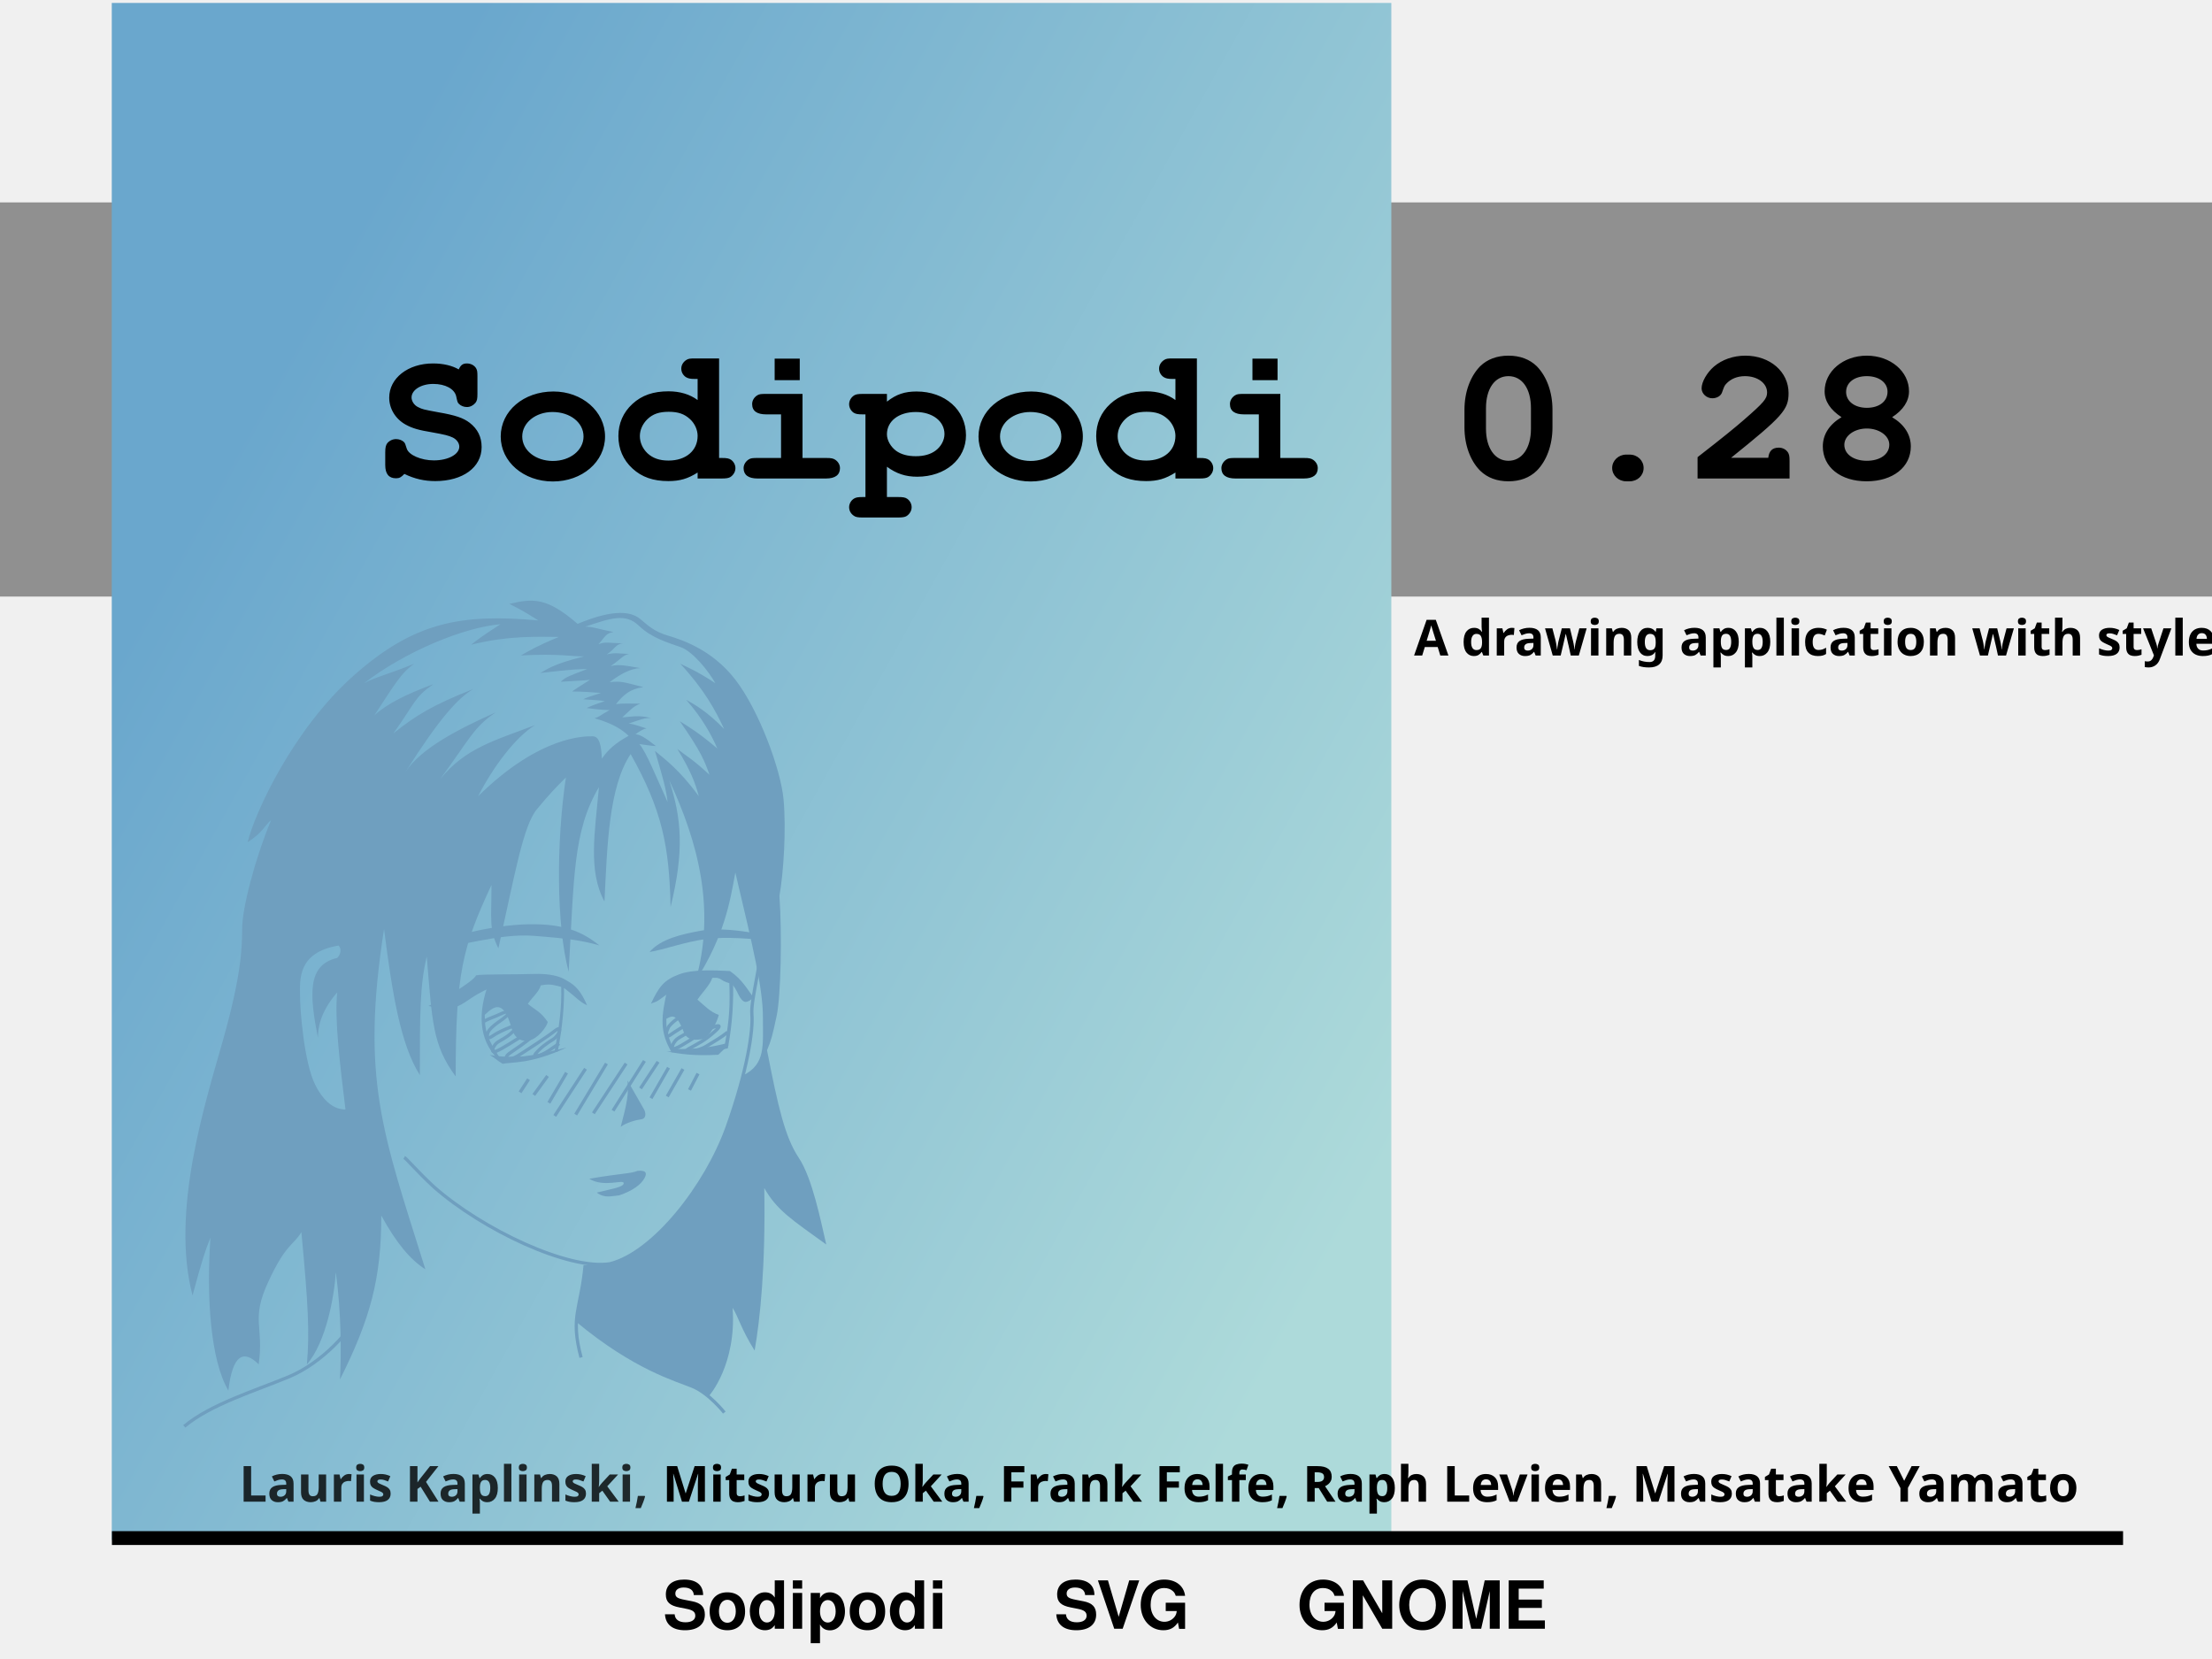
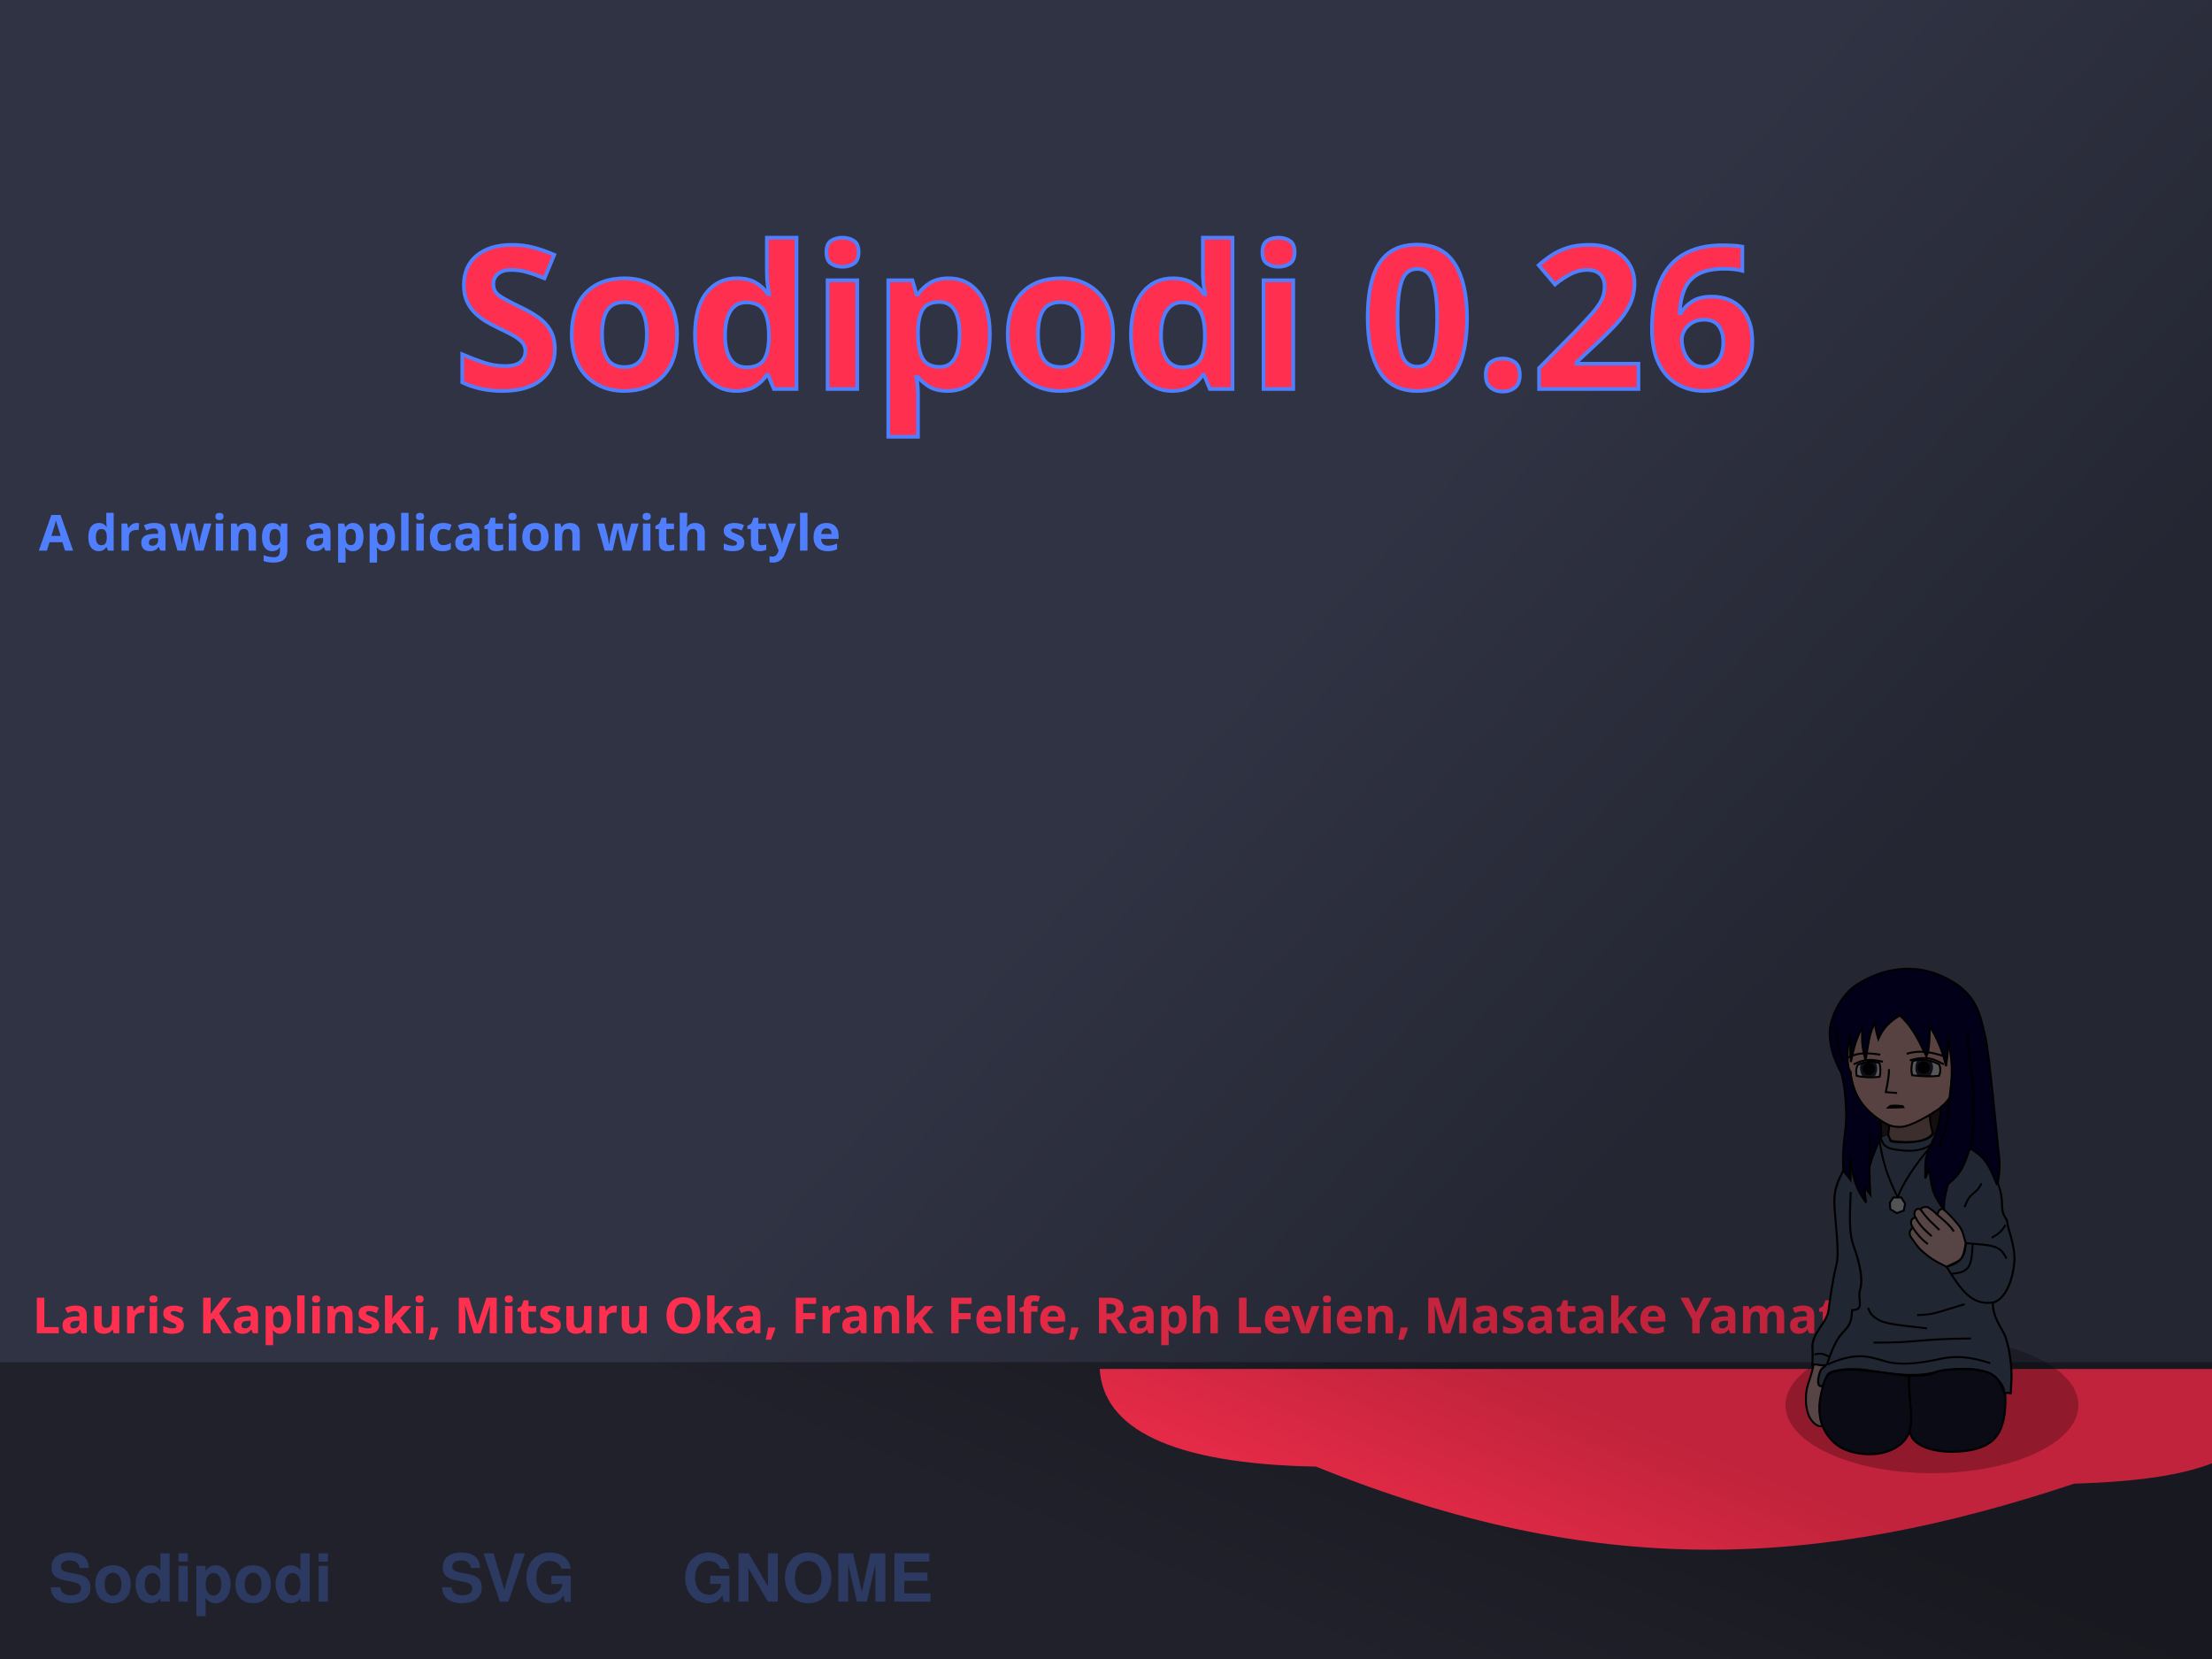
<svg xmlns="http://www.w3.org/2000/svg" xmlns:xlink="http://www.w3.org/1999/xlink" width="800" height="600" id="svg1212">
  <defs id="defs1214">
    <linearGradient id="linearGradient1417">
-       <stop style="stop-color:#addada;stop-opacity:1;" offset="0" id="stop1418" />
-       <stop style="stop-color:#6aa7cd;stop-opacity:1;" offset="1" id="stop1419" />
+       <stop style="stop-color:#000000;stop-opacity:0;" offset="0" id="stop1418" />
+       <stop style="stop-color:#000000;stop-opacity:0.749;" offset="1" id="stop1419" />
    </linearGradient>
-     <linearGradient xlink:href="#linearGradient1417" id="linearGradient1420" x1="0.87" y1="0.945" x2="0.028" y2="0.391" gradientUnits="objectBoundingBox" gradientTransform="translate(-3.47873e-09,-2.36896e-11)" spreadMethod="pad" />
+     <linearGradient xlink:href="#linearGradient1417" id="linearGradient1420" x1="0.447" y1="0.438" x2="0.767" y2="0.68" />
+     <linearGradient xlink:href="#linearGradient1417" id="linearGradient1421" x1="0.428" y1="0.905" x2="0.873" y2="0.699" />
  </defs>
-   <rect style="fill:#909090;fill-opacity:1;stroke:none;stroke-opacity:1;fill-rule:evenodd;stroke-width:1pt;stroke-linejoin:miter;stroke-linecap:butt;" id="rect46" x="-149.083" y="73.203" width="4787.409" height="142.553" rx="0" ry="0" />
-   <rect style="fill:url(#linearGradient1420);fill-opacity:1;stroke:none;stroke-opacity:1;fill-rule:evenodd;stroke-width:1pt;stroke-linejoin:miter;stroke-linecap:butt;" id="rect45" x="40.425" y="1.064" width="462.766" height="555.893" rx="0" ry="0" />
-   <a xlink:href="http://www.sodipodi.com/" style="font-size:12;fill:#000000;fill-opacity:1;" id="a89" transform="translate(222.189,9.77981)">
-     <text x="17.544" y="579.274" style="font-size:24;font-weight:bold;fill:#000000;fill-opacity:1;fill-rule:evenodd;stroke-width:1pt;font-family:Helvetica;" id="text1192">
-       <tspan x="17.544" y="579.274" id="tspan1313" style="fill:#000000;fill-opacity:1;">
+   <rect width="3607.79" height="3041.54" x="-1403.89" y="-1220.77" style="font-size:12;fill-rule:evenodd;stroke-width:2.18pt;" id="rect347" />
+   <rect width="800" height="600" x="0" y="0" style="font-size:12;fill:#303343;fill-rule:evenodd;stroke-width:0.996pt;" id="rect1215" />
+   <text x="11.696" y="482.198" style="font-size:18;font-weight:bold;fill:#ff2f4f;fill-rule:evenodd;stroke-width:1pt;font-family:Book Antiqua;" id="text1187">
+     <tspan x="11.696" y="482.198" id="tspan1190">
+ Lauris Kaplinski, Mitsuru Oka, Frank Felfe, Raph Levien, Masatake Yamato</tspan>
+   </text>
+   <rect width="800" height="107.343" x="0" y="492.657" style="font-size:12;fill:#131316;fill-opacity:0.544;fill-rule:evenodd;stroke-width:0.421pt;" id="rect1216" />
+   <path d="M 397.719 492.577 C 399.013 513.969 423.082 526.894 475.953 527.897 C 577.559 568.923 657.232 564.948 750.183 534.063 C 772.808 533.39 789 531.009 800 526.703 C 800 518.602 800 506.452 800 492.577 L 397.719 492.577 z " transform="translate(0,2.52271)" style="font-size:12;fill:#ff2f4f;fill-rule:evenodd;stroke-width:1.25;" id="path1239" />
+   <path d="M 211.951 489.759 L 441.643 597.102 L 800 597.102 L 800 489.759 L 211.951 489.759 z " transform="translate(0,2.898)" style="font-size:12;fill:url(#linearGradient1421);fill-opacity:0.33;fill-rule:evenodd;stroke-width:1.25;" id="path1217" />
+   <path d="M 585.499 0 L 211.951 492.657 L 800 492.657 L 800 0 L 585.499 0 z " style="font-size:12;fill:url(#linearGradient1420);fill-opacity:0.33;fill-rule:evenodd;stroke-width:1.25;" id="path1416" />
+   <text x="400" y="140.678" style="font-size:72;font-weight:bold;fill:#ff2f4f;fill-rule:evenodd;stroke:#4f7fff;stroke-width:1pt;font-family:Book Antiqua;text-anchor:middle;" id="title">
+     <tspan x="400" y="140.678" id="tspan257">
+ Sodipodi 0.26</tspan>
+   </text>
+   <text x="14.035" y="199.158" style="font-size:18;font-weight:bold;fill:#4f7fff;fill-rule:evenodd;stroke-width:1pt;font-family:Book Antiqua;" id="text1180">
+     <tspan x="14.035" y="199.158" id="tspan1195">
+ A drawing application with style</tspan>
+   </text>
+   <a xlink:href="http://www.sodipodi.com/" style="font-size:12;" id="a89">
+     <text x="17.544" y="579.274" style="font-size:24;font-weight:bold;fill:#4f7fff;fill-opacity:0.256;fill-rule:evenodd;stroke-width:1pt;font-family:Helvetica;" id="text1192">
+       <tspan x="17.544" y="579.274" id="tspan1313">
Sodipodi</tspan>
    </text>
  </a>
-   <a xlink:href="http://www.w3.org/TR/SVG/" style="font-size:12;fill:#000000;fill-opacity:1;" id="a93" transform="translate(222.189,9.77981)">
-     <text x="159.064" y="579.274" style="font-size:24;font-weight:bold;fill:#000000;fill-opacity:1;fill-rule:evenodd;stroke-width:1pt;font-family:Helvetica;" id="text1315">
-       <tspan x="159.064" y="579.274" id="tspan1318" style="fill:#000000;fill-opacity:1;">
+   <a xlink:href="http://www.w3.org/TR/SVG/" style="font-size:12;" id="a93">
+     <text x="159.064" y="579.274" style="font-size:24;font-weight:bold;fill:#4f7fff;fill-opacity:0.256;fill-rule:evenodd;stroke-width:1pt;font-family:Helvetica;" id="text1315">
+       <tspan x="159.064" y="579.274" id="tspan1318">
SVG</tspan>
    </text>
  </a>
-   <a xlink:href="http://www.gnome.org/" style="font-size:12;fill:#000000;fill-opacity:1;" id="a97" transform="translate(222.189,9.77981)">
-     <text x="246.784" y="579.274" style="font-size:24;font-weight:bold;fill:#000000;fill-opacity:1;fill-rule:evenodd;stroke-width:1pt;font-family:Helvetica;" id="text1320">
-       <tspan x="246.784" y="579.274" id="tspan1323" style="fill:#000000;fill-opacity:1;">
+   <a xlink:href="http://www.gnome.org/" style="font-size:12;" id="a97">
+     <text x="246.784" y="579.274" style="font-size:24;font-weight:bold;fill:#4f7fff;fill-opacity:0.256;fill-rule:evenodd;stroke-width:1pt;font-family:Helvetica;" id="text1320">
+       <tspan x="246.784" y="579.274" id="tspan1323">
GNOME</tspan>
    </text>
  </a>
-   <text x="511.421" y="237.08" style="font-size:18;font-weight:bold;fill:#000000;fill-rule:evenodd;stroke-width:1pt;font-family:Book Antiqua;fill-opacity:1;" id="text1180">
-     <tspan x="511.421" y="237.08" id="tspan1195" style="fill:#000000;fill-opacity:1;">
- A drawing application with style</tspan>
-   </text>
-   <path style="fill:none;fill-rule:evenodd;stroke:black;stroke-opacity:1;stroke-width:5;stroke-linejoin:miter;stroke-linecap:butt;fill-opacity:1;stroke-dasharray:none;stroke-dashoffset:0;" d="M 69.208 553.372 L 740.176 553.372 " id="path44" transform="matrix(1.08403,0,0,1,-34.5391,2.89325)" />
-   <text style="fill:#000000;stroke:none;font-family:Courier;font-style:normal;font-weight:bold;font-size:72;text-anchor:middle;writing-mode:lr;fill-opacity:1;stroke-opacity:1;stroke-width:1pt;stroke-linejoin:miter;stroke-linecap:butt;" x="415.957" y="173.053" id="title">
-     <tspan x="415.957" y="173.053" id="tspan42" style="fill:#000000;fill-opacity:1;">
- Sodipodi 0.28</tspan>
-   </text>
-   <g id="g71" transform="translate(442.097,0)">
-     <path style="font-size:12;fill:#6f9fbf;fill-rule:evenodd;stroke-width:1pt;" d="M 418.013 385.123 C 411.781 370.581 406.068 368.504 401.914 365.907 C 397.759 363.31 390.488 360.714 376.466 361.233 C 362.444 361.752 338.555 361.233 333.361 362.272 C 331.284 366.946 307.914 380.968 297.008 385.642 C 309.472 388.239 315.184 388.239 321.936 384.603 C 328.687 380.968 339.074 371.1 355.173 369.542 C 371.273 367.984 392.565 365.907 401.394 372.658 C 410.223 379.41 412.3 382.526 418.013 385.123 z " id="path25" transform="matrix(0.473988,0,0,0.473988,-427.912,181.027)" />
-     <path style="font-size:12;fill:#6f9fbf;fill-rule:evenodd;stroke-width:1pt;" d="M 469.947 379.41 C 476.179 365.907 480.333 361.233 491.24 357.078 C 502.146 352.924 519.284 353.962 530.19 354.482 C 540.057 361.233 543.693 369.023 548.367 374.736 C 543.173 378.891 541.096 379.41 537.98 374.736 C 534.864 370.062 533.306 360.194 519.803 359.675 C 506.3 359.156 493.836 363.31 482.93 371.62 C 472.024 379.929 474.101 377.333 469.947 379.41 z " id="path26" transform="matrix(0.473988,0,0,0.473988,-429.423,183.166)" />
-     <path style="font-size:12;fill:#6f9fbf;fill-rule:evenodd;stroke-width:1pt;" d="M 343.748 423.034 C 366.079 426.67 377.924 423.212 402.317 417.41 C 374.719 430.216 361.164 428.227 353.615 429.786 C 348.422 426.67 348.941 426.15 343.748 423.034 z " id="path27" transform="matrix(0.473988,0,0,0.473988,-427.912,181.027)" />
-     <path style="font-size:12;fill:#6f9fbf;fill-rule:evenodd;stroke-width:1pt;" d="M 481.891 415.763 C 504.223 416.283 520.322 415.244 529.67 410.57 C 524.996 414.725 522.4 417.321 521.361 418.36 C 503.184 419.399 492.278 417.841 481.891 415.763 z " id="path28" transform="matrix(0.473988,0,0,0.473988,-429.423,183.166)" />
-     <path style="font-size:12;fill:#6f9fbf;fill-rule:evenodd;stroke-width:1pt;" d="M 468.908 439.653 C 476.698 453.156 479.814 458.868 481.372 461.465 C 482.93 464.062 483.449 468.736 479.295 469.255 C 475.14 469.774 467.869 471.852 463.715 474.968 C 468.389 457.31 469.947 450.04 468.908 439.653 z " id="path29" transform="matrix(0.473988,0,0,0.473988,-437.397,182.394)" />
-     <path style="font-size:12;fill:#6f9fbf;fill-rule:evenodd;stroke-width:1pt;" d="M 468.908 339.94 C 477.217 330.073 493.317 326.438 507.339 323.841 C 521.361 321.244 538.499 323.841 548.367 325.399 C 558.234 326.957 557.195 326.957 561.35 331.111 C 546.289 330.073 528.112 327.995 512.013 330.073 C 495.914 332.15 479.295 338.382 468.908 339.94 z " id="path30" transform="matrix(0.473988,0,0,0.473988,-429.423,183.166)" />
-     <path style="font-size:12;fill:#6f9fbf;fill-rule:evenodd;stroke-width:1pt;" d="M 427.361 339.421 C 413.858 328.515 399.317 322.802 373.35 323.322 C 347.383 323.841 311.03 331.631 291.295 343.576 C 321.416 340.46 350.499 330.073 377.505 332.15 C 404.51 334.228 414.378 335.785 427.361 339.421 z " id="path31" transform="matrix(0.473988,0,0,0.473988,-427.912,181.027)" />
-     <path style="font-size:12;fill:#6f9fbf;fill-rule:evenodd;stroke-width:1pt;" d="M 435.151 522.56 C 459.56 518.306 466.311 518.824 472.024 516.515 C 477.737 515.995 479.814 517.553 477.217 522.227 C 474.621 526.901 468.412 531.708 458.002 535.211 C 451.77 535.73 447.077 537.657 440.845 533.122 C 453.171 530.019 461.428 528.979 461.428 525.863 C 461.428 522.747 446.39 529.467 435.151 522.56 z " id="path32" transform="matrix(0.473988,0,0,0.473988,-435.238,178.63)" />
-     <path style="font-size:12;fill:#6f9fbf;fill-rule:evenodd;stroke-width:1pt;" d="M 343.228 367.465 C 334.4 390.835 335.438 411.089 349.461 425.631 C 371.273 426.15 388.93 421.995 395.681 420.437 C 399.317 401.222 400.875 384.603 400.356 369.023 C 370.754 361.233 359.328 365.907 343.228 367.465 z M 339.961 392.393 C 339.961 404.857 341.67 410.05 351.019 424.592 C 372.831 425.111 386.333 422.514 393.084 420.956 C 396.72 401.741 398.798 386.681 398.279 371.101 C 390.878 369.153 389.074 368.786 382.712 369.971 C 381.123 375.196 376.447 378.666 372.853 384.028 C 378.4 388.728 382.656 389.863 388.027 397.892 C 387.154 401.882 380.127 410.993 373.521 412.001 C 367.23 413.018 362.629 410.119 360.282 402.188 C 354.286 380.682 347.415 385.437 339.961 392.393 z " id="path37" transform="matrix(0.473988,0,0,0.473988,-427.912,181.027)" />
-     <path style="font-size:12;fill:#6f9fbf;fill-rule:evenodd;stroke-width:1pt;" d="M 344.368 390.924 C 344.368 403.388 345.342 401.971 349.55 413.942 C 371.362 414.461 382.294 411.497 389.045 409.939 C 392.681 390.724 392.922 379.336 392.403 363.756 C 385.002 361.808 385.769 358.504 379.407 359.689 C 377.818 364.914 371.673 370.954 368.079 376.316 C 373.626 381.016 377.515 385.456 384.355 387.977 C 383.482 391.967 377.924 405.485 371.318 406.493 C 365.027 407.51 359.324 407.181 356.977 399.25 C 351.715 386.558 348.517 388.742 344.368 390.924 z M 345.431 367.465 C 339.908 390.468 339.477 401.174 348.359 416.45 C 370.171 416.969 384.523 415.018 391.274 413.46 C 394.91 394.245 395.734 376.524 395.215 360.944 C 370.754 351.685 365.571 357.828 345.431 367.465 z " id="path43" transform="matrix(0.473988,0,0,0.473988,-364.323,183.166)" />
-     <path style="font-size:12;fill:#6f9fbf;fill-rule:evenodd;stroke-width:1pt;" d="M 543.974 435.166 C 561.049 426.571 558.947 412.905 558.947 390.83 C 558.947 368.756 551.588 338.271 537.923 280.456 C 533.718 303.582 529.513 328.81 507.439 363.5 C 523.206 308.838 509.541 257.33 487.466 210.027 C 496.927 239.46 499.029 263.637 488.517 306.736 C 487.466 260.483 482.21 233.153 458.033 190.054 C 441.214 215.282 440.163 260.483 438.06 302.531 C 425.446 279.405 430.702 249.972 433.856 215.282 C 413.883 248.92 414.934 284.661 410.729 356.141 C 401.269 320.401 401.269 257.33 408.627 207.924 C 400.218 216.334 397.064 219.487 386.552 232.101 C 376.04 244.716 369.733 281.507 357.119 338.271 C 349.761 323.555 351.863 316.196 351.863 289.917 C 329.788 337.22 324.532 357.193 324.532 436.031 C 306.662 411.854 306.662 393.984 302.457 344.578 C 297.201 366.653 297.201 387.677 297.201 434.98 C 282.485 411.854 276.178 372.96 269.871 323.555 C 252 438.134 268.819 479.13 301.406 583.197 C 289.843 575.839 279.331 563.225 267.768 542.201 C 267.768 590.556 259.359 621.04 236.233 667.292 C 237.284 647.32 237.284 616.835 233.079 585.3 C 232.028 603.17 225.721 638.91 211.004 655.729 C 213.107 631.552 212.055 610.528 206.799 554.815 C 200.492 565.327 195.236 563.225 181.571 592.658 C 167.906 622.091 178.417 626.296 174.213 655.729 C 162.65 644.166 154.24 648.371 151.087 675.702 C 137.421 652.576 134.268 604.221 137.421 559.02 C 133.216 569.532 131.114 575.839 123.756 603.17 C 106.937 539.048 133.216 457.055 146.882 408.701 C 160.547 360.346 161.598 339.322 161.598 323.555 C 161.598 307.787 171.059 270.995 183.673 240.511 C 179.469 243.665 177.366 249.972 165.803 257.33 C 171.059 235.255 200.492 171.133 246.744 130.136 C 292.997 89.14 328.737 82.833 387.603 88.089 C 382.347 84.935 378.143 81.782 365.528 75.475 C 383.399 71.27 393.91 70.219 417.562 90.717 C 446.47 78.628 459.084 81.782 465.391 87.038 C 471.698 92.294 475.903 96.499 486.415 99.652 C 496.927 102.806 520.053 110.164 537.923 133.29 C 555.793 156.416 572.612 201.617 574.714 224.743 C 576.817 247.869 574.714 280.456 571.561 298.326 C 573.663 327.759 572.612 375.063 569.459 389.779 C 566.305 404.496 565.254 408.701 562.1 416.059 C 570.51 459.158 575.766 482.284 586.277 498.051 C 596.789 513.819 603.096 546.406 607.301 564.276 C 581.022 545.355 569.459 537.996 559.998 521.177 C 561.049 581.095 556.844 621.04 552.64 645.217 C 542.128 628.398 540.025 618.938 535.821 612.631 C 538.974 655.729 517.95 679.907 517.637 679.976 C 513.599 677.568 510.98 674.996 505.336 672.548 C 492.802 667.112 461.186 658.883 416.676 622.042 C 417.761 612.533 421.767 596.863 423.434 580.068 C 428.788 580.132 438.06 580.044 442.265 578.993 C 475.903 570.583 515.848 519.075 531.616 474.925 C 535.558 463.888 541.379 444.413 543.974 435.166 z M 235.181 336.169 C 203.646 341.425 205.748 362.448 205.748 374.012 C 205.748 385.575 208.902 425.52 217.311 442.339 C 225.721 459.158 235.181 461.26 240.437 461.26 C 236.233 426.571 232.028 392.933 234.13 371.909 C 220.465 387.677 219.414 400.291 219.414 406.598 C 213.107 374.012 211.004 350.885 234.13 345.629 C 237.284 342.476 237.284 338.271 235.181 336.169 z M 423.431 92.874 C 443.129 86.185 454.278 82.468 464.313 92.131 C 474.347 101.794 486.983 105.139 496.275 108.484 C 505.566 111.829 517.459 126.695 522.662 135.986 C 508.539 126.695 501.849 124.093 495.903 121.12 C 514.114 140.817 522.662 156.427 529.352 170.921 C 516.344 157.542 507.053 152.339 500.363 148.622 C 512.627 162.373 520.06 176.124 524.148 185.787 C 509.654 173.523 502.593 169.434 495.531 164.975 C 511.884 188.389 514.486 195.45 518.202 205.856 C 504.451 193.22 500.734 191.733 493.673 186.159 C 503.708 202.511 507.424 212.174 510.026 222.209 C 495.16 201.768 483.639 193.592 476.577 187.645 C 482.895 208.829 485.125 217.006 486.24 226.669 C 477.32 206.971 469.887 188.388 464.684 182.442 C 473.232 183.557 474.719 183.929 477.32 183.929 C 468.401 176.867 464.684 175.009 461.711 175.009 C 465.056 172.408 468.401 170.549 470.259 170.549 C 461.34 167.576 458.366 166.833 456.508 166.833 C 465.056 163.86 469.516 162.001 473.976 162.745 C 463.941 159.771 456.88 162.001 451.677 162.001 C 457.251 157.17 459.481 153.825 465.428 151.595 C 456.88 151.595 452.048 151.223 446.845 151.967 C 452.792 144.534 457.623 140.446 467.658 138.959 C 452.792 135.243 450.933 134.128 442.014 135.243 C 450.19 128.925 457.995 124.836 465.428 124.465 C 456.136 122.978 449.075 121.12 442.757 122.978 C 451.305 117.032 452.42 114.43 456.88 113.687 C 448.703 113.315 445.359 112.572 439.784 114.059 C 446.474 109.599 446.474 106.254 452.048 105.511 C 441.642 105.511 439.041 104.024 433.466 106.254 C 438.297 101.051 439.041 97.706 444.987 96.963 C 431.979 94.361 429.378 92.874 423.431 92.874 z M 254.702 135.986 C 285.811 111.829 331.153 93.246 358.655 91.016 C 346.019 99.192 340.816 102.909 336.356 106.625 C 366.088 99.192 389.874 100.679 403.253 100.679 C 385.414 108.112 380.954 111.085 374.264 114.802 C 403.997 113.315 411.43 115.545 422.579 115.545 C 398.05 121.492 393.59 125.951 389.131 128.181 C 415.146 125.208 419.606 125.208 424.809 125.208 C 411.43 130.411 408.456 131.154 404.74 134.871 C 415.889 134.128 421.092 134.128 427.039 133.384 C 416.633 140.074 416.37 140.074 413.397 142.304 C 421.201 142.304 430.493 143.047 435.324 143.419 C 425.289 146.764 423.803 147.135 421.945 148.25 C 431.979 148.994 434.952 148.994 438.297 149.737 C 429.006 152.71 426.776 153.825 424.546 154.94 C 435.696 156.427 439.04 156.427 442.014 156.427 C 434.209 160.886 434.209 161.63 430.493 162.745 C 444.987 166.833 451.677 171.664 456.508 176.124 C 446.474 181.699 440.899 186.53 436.067 193.592 C 435.696 183.557 434.209 176.496 429.006 176.496 C 423.803 176.496 389.239 175.381 341.668 222.209 C 352.818 200.281 370.285 176.867 385.151 167.948 C 353.933 179.841 332.005 185.415 312.679 209.201 C 335.35 178.354 338.323 169.434 355.048 158.285 C 327.545 170.549 298.185 185.415 286.292 203.626 C 311.936 163.116 326.059 147.507 337.952 140.446 C 306.733 152.71 293.725 160.886 277.001 174.266 C 294.097 150.48 292.61 147.135 307.476 136.729 C 287.407 144.162 272.17 151.595 262.507 160.515 C 276.629 138.959 282.947 127.81 292.982 121.12 C 272.913 129.296 263.621 131.154 254.702 135.986 z " id="path24" transform="matrix(0.473988,0,0,0.473988,-431.119,182.631)" />
-     <path style="font-size:12;fill:none;fill-rule:evenodd;stroke:#6f9fbf;stroke-width:2.5;" d="M 285.266 497.854 C 287.304 498.983 294.237 507.628 308.06 520.451 C 344.987 552.958 410.377 583.902 442.265 578.993 C 475.903 570.583 515.848 519.075 531.616 474.925 C 547.384 430.776 551.588 400.291 550.537 388.728 C 549.486 377.165 558.947 346.681 559.998 316.196 " id="path6" transform="matrix(0.473988,0,0,0.473988,-431.119,182.631)" />
-     <path style="font-size:12;fill:none;fill-rule:evenodd;stroke:#6f9fbf;stroke-width:2.5;" d="M 262.512 498.051 C 258.308 573.737 258.307 597.914 252 613.682 C 245.693 629.45 222.567 654.678 197.339 665.19 C 172.11 675.702 137.421 686.214 117.449 703.033 " id="path7" transform="matrix(0.473988,0,0,0.473988,-431.119,182.631)" />
-     <path style="font-size:12;fill:none;fill-rule:evenodd;stroke:#6f9fbf;stroke-width:2.5;" d="M 423.344 580.044 C 420.19 613.682 411.781 618.938 420.19 650.473 " id="path8" transform="matrix(0.473988,0,0,0.473988,-431.119,182.631)" />
-     <path style="font-size:12;fill:none;fill-rule:evenodd;stroke:#6f9fbf;stroke-width:2.5;" d="M 417.037 622.091 C 461.186 658.883 492.722 667.292 505.336 672.548 C 517.95 677.804 529.513 692.521 529.513 692.521 " id="path9" transform="matrix(0.473988,0,0,0.473988,-431.119,182.631)" />
-     <path style="font-size:12;fill:none;fill-rule:evenodd;stroke:#6f9fbf;stroke-width:2.5;" d="M 339.068 397.424 C 345.678 394.119 347.817 393.845 350.82 392.283 C 360.001 387.876 360.616 390.444 353.758 395.587 C 347.882 399.627 345.679 401.463 343.476 404.034 C 341.444 406.743 340.879 411.677 344.944 409.175 C 349.718 405.87 354.859 403.667 358.531 402.198 C 362.204 400.729 366.61 399.994 361.469 405.135 C 356.328 410.277 351.555 411.746 348.984 413.949 C 346.413 416.153 343.842 422.027 348.616 420.191 C 353.39 418.355 362.571 412.113 368.079 408.808 C 373.588 405.503 385.706 400.362 377.627 407.707 C 369.548 415.051 363.855 418.038 358.532 422.028 C 353.169 426.417 358.532 427.903 365.509 423.497 C 372.487 419.09 388.277 408.808 393.785 404.401 C 399.293 399.994 397.269 407.583 392.316 411.012 C 387.543 413.949 382.769 417.254 379.096 421.661 C 375.534 425.579 382.769 423.864 388.644 419.825 C 394.521 415.785 396.723 414.316 396.723 414.316 " id="path36" transform="matrix(0.473988,0,0,0.473988,-427.912,181.027)" />
-     <path style="font-size:12;fill:none;fill-rule:evenodd;stroke:#6f9fbf;stroke-width:2.5;" d="M 339.068 397.424 C 345.678 394.119 347.817 393.845 350.82 392.283 C 360.001 387.876 360.616 390.444 353.758 395.587 C 347.882 399.627 345.679 401.463 343.476 404.034 C 341.444 406.743 339.811 413.457 343.876 410.955 C 348.65 407.65 354.859 403.667 358.531 402.198 C 362.204 400.729 366.61 399.994 361.469 405.135 C 356.328 410.277 351.555 411.746 348.984 413.949 C 346.413 416.153 343.486 422.383 348.26 420.547 C 353.034 418.711 362.571 412.113 368.079 408.808 C 373.588 405.503 385.706 400.362 377.627 407.707 C 369.548 415.051 364.923 416.97 357.82 420.96 C 351.855 424.488 364.227 423.276 371.204 418.87 C 378.182 414.463 381.158 413.079 386.666 408.672 " id="path42" transform="matrix(0.489018,0,0,0.489018,-368.029,173.472)" />
-     <path style="font-size:12;fill:none;fill-rule:evenodd;stroke:#6f9fbf;stroke-width:1.188;" d="M -198.945 406.62 L -202.023 412.539 M -210.073 414.907 L -204.391 404.963 M -215.951 415.537 L -209.6 404.491 M -219.74 411.985 L -213.388 402.359 M -229.683 420.034 L -218.319 402.04 M -236.787 420.983 L -224.949 402.987 M -243.181 421.457 L -232.052 402.988 M -250.756 421.93 L -239.628 404.88 M -252.887 417.194 L -246.494 406.302 M -258.333 414.353 L -253.361 407.486 M -263.305 413.406 L -260.228 408.67 " id="path91" transform="translate(9.2928,-18.3475)" />
+   <ellipse cx="688.621" cy="504.418" rx="52.977" ry="24.596" transform="translate(10.0908,3.78407)" style="font-size:12;fill-opacity:0.25;fill-rule:evenodd;stroke-width:1pt;" id="path263" />
+   <g transform="translate(6.30678,-6.30678)" style="font-size:12;" id="g215">
+     <g transform="translate(-343.404,0)" id="g169">
+       <path d="M 380.473 401.903 C 381.879 410.341 384.129 413.715 384.973 418.778 C 385.816 423.84 385.535 430.028 383.848 434.528 C 382.16 439.028 379.066 441.278 377.379 441.84 C 375.691 442.403 374.567 442.403 375.41 439.59 C 376.254 436.778 377.379 428.341 375.129 419.903 C 372.316 410.622 372.317 405.559 371.473 401.903 C 375.691 401.059 377.66 400.497 380.473 401.903 z " transform="matrix(-0.560503,0,0,0.560503,1206.26,274.328)" style="fill:#ffc9c9;fill-rule:evenodd;stroke:#000000;stroke-width:1.25;" id="path101" />
+       <path d="M 264.87 362.356 C 264.745 370.006 261.723 374.914 258.113 381.332 C 254.503 387.75 252.096 403.795 252.898 414.225 C 253.7 424.654 252.096 419.84 255.706 420.643 C 259.316 421.445 254.904 416.631 264.531 409.812 C 274.158 402.993 290.203 404.597 304.243 407.807 C 318.282 411.016 339.141 407.004 346.762 405.801 C 354.384 404.597 369.226 405.4 371.231 408.609 C 373.237 411.818 372.836 416.23 375.644 416.23 C 378.451 416.23 377.649 411.016 376.446 407.405 C 375.242 403.795 373.638 404.597 372.435 402.592 C 377.649 403.394 377.854 401.405 381.234 402.634 C 381.234 402.634 380.94 396.731 381.161 392.242 C 382.303 382.53 372.02 375.674 370.877 367.675 C 369.734 359.677 368.02 346.536 365.735 337.966 C 363.45 329.396 367.098 305.972 367.098 296.831 C 367.098 287.69 363.45 280.834 359.45 273.978 C 348.691 261.898 342.848 257.146 332.598 253.41 C 332.598 254.553 330.884 255.696 330.884 257.981 C 327.456 259.695 305.058 259.695 303.504 253.017 C 279.912 259.811 271.123 267.02 266.324 275.692 C 261.382 284.947 258.897 291.118 258.897 299.116 C 258.897 307.115 255.469 307.686 255.469 310.543 C 255.469 313.399 251.47 323.112 250.899 331.682 C 250.327 340.252 254.244 359.761 264.87 362.356 z " transform="matrix(-0.560503,0,0,0.560503,1206.26,274.328)" style="fill:#617193;fill-rule:evenodd;stroke:#000000;stroke-width:1pt;" id="path102" />
+       <path d="M 356.523 290.963 C 356.818 303.366 358.295 315.769 354.456 326.4 C 350.617 337.03 349.436 344.708 349.731 349.728 C 350.026 354.748 351.207 354.158 350.912 358.587 C 350.617 363.017 349.14 367.151 355.637 367.151 C 355.932 372.762 355.932 376.01 361.838 381.916 C 367.744 387.822 371.879 402.587 371.879 402.587 " transform="matrix(-0.560503,0,0,0.560503,1206.26,274.328)" style="fill:none;fill-rule:evenodd;stroke:#000000;stroke-width:1pt;" id="path103" />
+       <path d="M 278.858 385.46 C 314.59 385.755 313.704 388.413 341.758 388.118 " transform="matrix(-0.560503,0,0,0.560503,1206.26,274.328)" style="fill:none;fill-rule:evenodd;stroke:#000000;stroke-width:1.25;" id="path104" />
+       <path d="M 282.993 363.312 C 301.006 368.628 302.187 370.104 313.704 370.399 " transform="matrix(-0.560503,0,0,0.560503,1206.26,274.328)" style="fill:none;fill-rule:evenodd;stroke:#000000;stroke-width:1.25;" id="path105" />
+       <path d="M 307.207 378.963 L 307.207 378.963 C 330.832 376.306 335.261 375.715 339.691 372.762 C 344.12 369.809 344.12 368.332 345.301 365.675 " transform="matrix(-0.560503,0,0,0.560503,1206.26,274.328)" style="fill:none;fill-rule:evenodd;stroke:#000000;stroke-width:1.25;" id="path106" />
+       <path d="M 266.456 401.406 C 280.04 396.977 289.194 396.681 297.758 398.453 C 306.322 400.225 322.268 403.769 334.08 400.225 C 345.892 396.681 353.57 394.319 371.583 402.292 " transform="matrix(-0.560503,0,0,0.560503,1206.26,274.328)" style="fill:none;fill-rule:evenodd;stroke:#000000;stroke-width:1.25;" id="path107" />
+       <path d="M 272.067 285.353 C 276.496 293.916 279.154 289.782 282.993 300.708 " transform="matrix(-0.560503,0,0,0.560503,1206.26,274.328)" style="fill:none;fill-rule:evenodd;stroke:#000000;stroke-width:1.25;" id="path108" />
+       <path d="M 256.711 312.225 C 259.369 317.245 263.503 319.312 265.57 320.493 " transform="matrix(-0.560503,0,0,0.560503,1206.26,274.328)" style="fill:none;fill-rule:evenodd;stroke:#000000;stroke-width:1.25;" id="path109" />
+       <path d="M 298.939 254.641 L 298.939 254.641 C 307.503 267.044 321.382 264.386 328.174 263.5 C 334.966 262.614 335.852 259.366 337.328 255.822 " transform="matrix(-0.560503,0,0,0.560503,1206.26,274.328)" style="fill:none;fill-rule:evenodd;stroke:#000000;stroke-width:1.25;" id="path110" />
+       <path d="M 277.832 324.856 C 278.676 337.793 278.957 342.856 291.332 343.7 " transform="matrix(-0.560503,0,0,0.560503,1206.26,274.328)" style="fill:none;fill-rule:evenodd;stroke:#000000;stroke-width:1.25;" id="path111" />
+       <path d="M 370.644 397.137 C 374.863 395.168 375.426 394.887 379.926 395.731 " transform="matrix(-0.560503,0,0,0.560503,1206.26,274.328)" style="fill:none;fill-rule:evenodd;stroke:#000000;stroke-width:1.25;" id="path112" />
+       <path d="M 265.031 362.252 C 278.439 364.343 285.829 353.612 294.627 339.18 C 286.786 337.202 282.524 333.168 282.269 323.982 C 264.62 325.397 260.067 325.142 256.041 333.967 " transform="matrix(-0.560503,0,0,0.560503,1206.26,274.328)" style="fill:none;fill-rule:evenodd;stroke:#000000;stroke-width:1.25;" id="path113" />
+       <path d="M 293.301 231.481 C 293.863 244.7 295.551 250.606 297.238 255.106 C 308.488 251.731 323.394 249.481 336.051 255.106 C 336.894 250.887 336.332 247.793 336.894 245.262 C 333.238 247.512 329.863 249.2 325.363 248.918 C 320.863 248.637 305.957 243.293 293.301 231.481 z " transform="matrix(-0.560503,0,0,0.560503,1206.26,274.328)" style="fill:#3e282c;fill-rule:evenodd;stroke-width:0.125;" id="path114" />
+       <path d="M 305.527 241.349 C 317.902 247.255 327.465 248.661 331.684 247.817 C 331.684 250.911 332.246 251.755 332.246 253.724 C 332.246 254.849 331.121 256.536 330.559 257.942 C 318.465 259.63 307.496 258.786 303.559 253.161 C 304.684 248.38 305.246 246.974 305.527 241.349 z " transform="matrix(-0.560503,0,0,0.560503,1206.26,274.328)" style="fill:#b38787;fill-rule:evenodd;stroke:#000000;stroke-width:1.25;" id="path115" />
+       <path d="M 287.246 205.911 C 287.527 221.38 291.746 231.786 298.496 236.567 C 305.246 241.349 317.621 248.661 324.09 248.942 C 330.559 249.224 333.652 246.974 337.309 244.724 C 340.965 242.474 354.184 234.88 356.715 213.786 C 358.121 212.38 359.527 212.099 360.09 208.724 C 360.652 205.349 360.934 196.63 358.684 186.786 C 356.434 176.942 350.527 165.974 340.121 163.442 C 329.715 160.911 322.121 161.755 315.934 163.442 C 309.746 165.13 294.277 171.88 291.465 183.974 C 288.652 196.067 287.527 206.755 287.246 205.911 z " transform="matrix(-0.560503,0,0,0.560503,1206.26,274.328)" style="fill:#ffbfbf;fill-rule:evenodd;stroke:#000000;stroke-width:1.25;" id="path116" />
+       <path d="M 256.711 422.373 C 256.12 446.587 263.798 455.151 280.926 457.809 C 298.053 460.467 315.771 456.332 318.134 446.587 C 320.496 436.842 318.429 420.01 319.02 409.379 C 299.53 410.265 307.798 405.54 286.536 405.245 C 265.275 404.95 262.617 410.265 260.254 414.104 C 257.892 417.943 257.006 422.373 256.711 422.373 z " transform="matrix(-0.560503,0,0,0.560503,1206.26,274.328)" style="fill:#1d1f3e;fill-rule:evenodd;stroke:#000000;stroke-width:1pt;" id="path117" />
+       <path d="M 319.02 409.675 L 319.02 409.675 C 319.315 430.05 312.818 444.52 324.63 453.97 C 336.442 463.42 355.046 460.467 363.019 455.742 C 370.993 451.017 379.261 440.091 376.013 423.259 C 372.764 406.426 370.697 407.608 362.429 405.836 C 354.16 404.064 319.02 409.97 319.02 409.675 z " transform="matrix(-0.560503,0,0,0.560503,1206.26,274.328)" style="fill:#1d1f3e;fill-rule:evenodd;stroke:#000000;stroke-width:1pt;" id="path118" />
+       <path d="M 299.473 253.965 C 300.316 258.465 302.285 260.434 305.098 261.84 C 314.941 273.372 323.379 286.028 326.191 294.465 C 334.066 278.153 335.754 271.122 338.285 255.934 " transform="matrix(-0.560503,0,0,0.560503,1206.26,274.328)" style="fill:none;fill-rule:evenodd;stroke:#000000;stroke-width:1.25;" id="path119" />
+       <path d="M 262.092 286.234 C 267.101 274.65 268.98 268.701 279.625 262.753 C 283.695 274.963 285.573 279.346 293.713 285.921 C 296.844 296.879 296.218 300.009 296.218 302.827 C 304.045 291.556 304.045 289.678 305.923 275.902 C 306.863 279.033 307.802 280.598 308.428 282.164 C 308.428 269.641 308.741 269.014 304.358 259.622 C 299.975 250.23 298.41 242.716 298.41 236.141 C 295.592 234.262 295.279 233.01 292.774 230.819 C 291.522 217.669 289.862 212.115 293.67 191.795 C 293.623 200.076 293.889 201.822 295.004 209.777 C 297.741 198.112 300.923 192.026 305.306 184.032 C 305.898 191.426 305.366 198.331 307.644 203.499 C 311.392 196.161 315.585 185.285 324.798 177.084 C 331.433 180.949 335.76 185.4 338.707 192.258 C 340.556 185.89 340.924 184.015 340.178 180.888 C 343.926 187.33 344.282 189.432 346.954 206.256 C 350.316 192.867 348.674 191.833 349.3 184.632 C 352.962 193.63 353.645 193.592 356.372 207.076 C 357.093 199.596 356.518 197.997 356.874 190.075 C 358.791 196.873 359.46 210.468 356.643 213.286 C 355.703 226.122 350.068 236.141 337.232 244.907 C 337.232 248.664 336.605 251.482 336.918 255.239 C 339.11 259.935 342.241 267.136 344.432 274.65 C 344.432 280.598 344.119 287.486 343.806 292.809 C 345.685 290.304 345.685 289.678 347.25 288.425 C 347.563 292.809 346.937 294.061 346.624 297.818 C 351.32 290.617 354.138 288.112 357.269 267.762 C 357.269 274.963 356.329 278.407 356.643 283.103 C 358.521 280.285 359.773 279.659 361.339 276.841 C 362.278 260.561 359.46 252.108 359.46 242.716 C 359.46 233.323 360.399 221.739 362.591 214.225 C 366.661 206.398 369.792 198.884 370.105 189.179 C 370.418 179.473 363.217 163.819 352.259 156.932 C 341.302 150.044 320.951 141.278 297.783 151.609 C 274.615 161.941 273.05 176.969 269.919 189.492 C 266.788 202.015 262.092 257.744 260.84 267.136 C 259.588 276.528 261.779 286.547 262.092 286.234 z " transform="matrix(-0.560503,0,0,0.560503,1206.26,274.328)" style="fill:#040045;fill-rule:evenodd;stroke:#000000;stroke-width:1.25;" id="path120" />
+       <path d="M 293.087 231.445 C 293.713 246.785 295.279 252.108 299.662 261.187 " transform="matrix(-0.560503,0,0,0.560503,1206.26,274.328)" style="fill:none;fill-opacity:0.524;fill-rule:evenodd;stroke:#000000;stroke-width:1.25;" id="path121" />
+       <path d="M 279.312 262.753 C 277.433 254.925 276.807 243.968 277.12 230.506 C 277.433 217.043 280.564 203.581 281.19 189.492 " transform="matrix(-0.560503,0,0,0.560503,1206.26,274.328)" style="fill:none;fill-opacity:0.524;fill-rule:evenodd;stroke:#000000;stroke-width:1.25;" id="path122" />
+       <path d="M 344.432 273.711 C 345.182 264.631 343.682 261.932 343.932 253.423 " transform="matrix(-0.560503,0,0,0.560503,1206.26,274.328)" style="fill:none;fill-opacity:0.524;fill-rule:evenodd;stroke:#000000;stroke-width:1.25;" id="path123" />
+       <path d="M 365.722 185.109 C 365.409 193.875 365.096 196.38 363.843 199.824 C 362.591 203.268 362.591 204.52 360.713 205.772 " transform="matrix(-0.560503,0,0,0.560503,1206.26,274.328)" style="fill:none;fill-opacity:0.524;fill-rule:evenodd;stroke:#000000;stroke-width:1.25;" id="path124" />
+       <path d="M 323.941 294.466 L 321.41 298.403 L 322.254 302.903 L 326.754 304.59 L 330.973 302.059 L 331.254 297.84 L 329.004 294.465 L 323.941 294.466 z " transform="matrix(-0.560503,0,0,0.560503,1206.26,274.328)" style="fill:#ecf3ff;fill-rule:evenodd;stroke:#000000;stroke-width:1.25;" id="path125" />
+       <g transform="matrix(-0.560503,0,0,0.560503,1206.26,274.328)" id="g126">
+         <path d="M 282.332 323.731 C 283.457 320.637 283.832 315.824 287.425 311.731 C 291.269 307.012 295.207 303.137 296.894 302.012 C 299.269 301.637 300.019 303.418 300.582 305.669 C 302.488 303.731 303.801 302.637 306.895 300.669 C 309.926 300.544 310.768 300.929 311.27 302.3 C 314.29 300.469 316.647 304.405 314.742 307.352 C 316.765 307.672 319.097 309.997 316.426 313.918 C 318.957 316.012 318.988 318.262 317.363 320.543 C 315.113 323.544 313.644 326.231 310.457 329.075 C 306.144 332.825 303.426 334.981 294.707 339.2 C 285.426 334.7 284.019 335.825 282.332 323.731 z " style="fill:#ffc9c9;fill-rule:evenodd;stroke:#000000;stroke-width:1.25;" id="path127" />
+         <path d="M 316.519 313.981 C 312.988 319.106 310.426 321.762 306.769 324.575 " style="fill:none;fill-rule:evenodd;stroke:#000000;stroke-width:1.25;" id="path128" />
+         <path d="M 314.769 307.387 C 311.113 313.856 307.363 316.668 304.269 319.481 " style="fill:none;fill-rule:evenodd;stroke:#000000;stroke-width:1.25;" id="path129" />
+         <path d="M 311.301 302.418 C 306.238 309.45 304.051 310.7 299.269 315.481 " style="fill:none;fill-rule:evenodd;stroke:#000000;stroke-width:1.25;" id="path130" />
+         <path d="M 300.051 306.106 C 294.144 311.169 292.176 313.043 289.926 316.418 " style="fill:none;fill-rule:evenodd;stroke:#000000;stroke-width:1.25;" id="path131" />
+       </g>
+       <path d="M 322.727 235.002 C 326.102 234.551 329.072 234.47 331.029 234.786 C 331.908 235.371 333.391 236.42 333.645 237.147 C 330.121 237.2 325.036 236.93 321.7 236.825 C 321.737 236.045 322.164 235.565 322.727 235.002 z " transform="matrix(-0.560503,0,0,0.560503,1206.26,274.328)" style="fill-rule:evenodd;stroke-width:0.125;" id="path145" />
+       <path d="M 326.582 227.075 C 331.457 226.7 331.457 226.7 333.894 226.512 C 332.394 219.95 331.644 213.95 331.832 211.7 " transform="matrix(-0.560503,0,0,0.560503,1206.26,274.328)" style="fill:none;fill-rule:evenodd;stroke:#000000;stroke-width:1.25;" id="path146" />
+       <path d="M 337.457 202.325 C 349.832 200.45 353.207 201.95 358.832 204.387 " transform="matrix(-0.560503,0,0,0.560503,1206.26,274.328)" style="fill:none;fill-rule:evenodd;stroke:#000000;stroke-width:1.25;" id="path161" />
+       <path d="M 337.832 216.575 C 337.081 213.762 337.269 210.2 338.019 207.762 C 343.457 206.075 346.832 206.825 351.894 208.887 C 353.019 210.95 353.207 213.012 352.645 216.013 C 348.895 216.95 342.707 217.325 337.832 216.575 z " transform="matrix(-0.560503,0,0,0.560503,1206.26,274.328)" style="fill:#ffffff;fill-rule:evenodd;stroke-width:1.25;" id="path162" />
+       <path d="M 341.898 216.492 C 340.091 212.96 340.339 209.982 341.358 207.147 C 343.795 207.522 347.207 207.387 348.707 208.137 C 349.943 210.269 349.322 213.269 348.273 216.17 C 346.21 216.545 345.085 216.867 341.898 216.492 z " transform="matrix(-0.702894,-0,0,0.560503,1255.38,274.328)" style="fill:#272b49;fill-rule:evenodd;stroke-width:0.125;" id="path163" />
+       <path d="M 335.753 206.893 C 345.788 204.552 348.966 206.056 354.653 208.565 " transform="matrix(-0.560503,0,0,0.560503,1206.26,274.328)" style="fill:none;fill-rule:evenodd;stroke:#000000;stroke-width:1.25;" id="path164" />
+       <path d="M 320.394 201.762 C 312.332 199.325 305.019 200.262 293.769 204.2 " transform="matrix(-0.560503,0,0,0.560503,1206.26,274.328)" style="fill:none;fill-rule:evenodd;stroke:#000000;stroke-width:1.25;" id="path157" />
+       <path d="M 316.832 215.637 C 317.77 212.075 317.207 209.45 316.644 206.637 C 310.644 204.388 304.082 206.074 299.394 208.7 C 298.269 211.887 298.644 213.762 299.582 216.012 C 304.457 216.575 310.27 216.388 316.832 215.637 z " transform="matrix(-0.560503,0,0,0.560503,1206.26,274.328)" style="fill:#ffffff;fill-rule:evenodd;stroke-width:1.25;" id="path158" />
+       <path d="M 305.71 216.2 C 303.536 211.782 303.565 208.617 305.529 206.18 C 308.904 205.43 310.381 205.272 313.006 206.022 C 314.752 209.96 314.318 213.311 312.789 215.825 C 309.977 216.575 309.273 216.387 305.71 216.2 z " transform="matrix(-0.635071,-0,0,0.560503,1229.31,274.328)" style="fill:#272b49;fill-rule:evenodd;stroke-width:0.125;" id="path159" />
+       <path d="M 318.359 206.057 C 306.484 202.377 301.633 206.057 296.448 208.566 " transform="matrix(-0.560503,0,0,0.560503,1206.26,274.328)" style="fill:none;fill-rule:evenodd;stroke:#000000;stroke-width:1.25;" id="path160" />
+       <path d="M 337.832 216.575 C 337.081 213.762 337.269 210.2 338.019 207.762 C 343.457 206.075 346.832 206.825 351.894 208.887 C 353.019 210.95 353.207 213.012 352.645 216.013 C 348.895 216.95 342.707 217.325 337.832 216.575 z " transform="matrix(-0.560503,0,0,0.560503,1206.26,274.328)" style="fill:none;fill-rule:evenodd;stroke:#000000;stroke-width:1.25;" id="path165" />
+       <path d="M 316.832 215.637 C 317.77 212.075 317.207 209.45 316.644 206.637 C 310.644 204.388 304.082 206.074 299.394 208.7 C 298.269 211.887 298.644 213.762 299.582 216.012 C 304.457 216.575 310.27 216.388 316.832 215.637 z " transform="matrix(-0.560503,0,0,0.560503,1206.26,274.328)" style="fill:none;fill-rule:evenodd;stroke:#000000;stroke-width:1.25;" id="path166" />
+       <ellipse cx="1032.711" cy="392.389" rx="2.25" ry="2.25" transform="translate(0.125,0)" style="fill-rule:evenodd;stroke-width:1pt;" id="path167" />
+       <ellipse cx="1032.711" cy="392.389" rx="2.25" ry="2.25" transform="translate(-19.75,0.5)" style="fill-rule:evenodd;stroke-width:1pt;" id="path168" />
+     </g>
+     <path d="M 1130.16 508.953 C 1129.74 508.488 1130.03 506.054 1129.91 503.538 C 1129.27 498.094 1135.03 494.251 1135.67 489.768 C 1136.31 485.285 1137.27 477.919 1138.55 473.116 C 1139.84 468.312 1137.79 455.183 1137.79 450.06 C 1137.79 444.936 1138.84 442.468 1141.02 438.855 C 1140.49 429.73 1142.07 424.992 1142.07 419.728 C 1142.07 414.463 1141.55 407.97 1140.32 403.759 C 1138.04 399.372 1136.28 395.16 1136.11 389.72 C 1135.93 384.28 1139.97 375.506 1146.11 371.646 C 1152.25 367.785 1163.66 362.872 1176.64 368.662 C 1189.63 374.453 1190.5 382.877 1192.26 389.896 C 1194.01 396.915 1196.65 428.151 1197.35 433.416 C 1198.05 438.68 1196.82 444.295 1196.58 443.955 C 1197.22 445.864 1198.44 449.099 1198.44 451.34 C 1198.44 455.824 1200.36 456.144 1200.36 457.745 C 1200.36 459.346 1202.6 464.79 1202.92 469.594 C 1203.24 474.397 1201.05 485.332 1195.09 486.787 C 1195.16 491.074 1196.85 493.825 1198.88 497.423 C 1200.9 501.02 1202.25 510.013 1201.8 515.859 C 1201.35 521.705 1201.38 519.007 1199.38 519.504 C 1199.74 533.123 1195.69 538.799 1186.09 540.288 C 1176.49 541.778 1166.56 540.085 1164.84 533.3 C 1164.24 534.977 1163.24 536.813 1161.59 538.137 C 1154.97 543.433 1144.55 541.778 1140.08 539.13 C 1137.85 537.806 1134.94 534.362 1133.42 531.386 C 1132.85 531.653 1132.6 531.653 1132.03 531.338 C 1131.08 531.023 1129.35 529.762 1128.4 527.239 C 1127.46 524.717 1127.3 521.249 1127.77 518.411 C 1128.24 515.573 1129.38 513.682 1130.16 508.953 z " transform="translate(-480.636,-9.35673)" style="fill-opacity:0.66;fill-rule:evenodd;stroke-width:0.362;" id="path854" />
  </g>
-   <text x="218.435" y="543.106" style="font-size:18;font-weight:bold;fill-rule:evenodd;stroke-width:1pt;font-family:Book Antiqua;" id="text1187" transform="translate(21.1483,0)">
-     <tspan x="218.435" y="543.106" id="tspan56">
- Mitsuru Oka, Frank Felfe, Raph Levien, Masatake Yamato</tspan>
-   </text>
-   <a id="a58" xlink:href="http://lauris.kaplinski.com/" transform="translate(21.1483,0)" style="font-size:12;fill:#000000;fill-opacity:0.8;">
-     <text x="213.242" y="543.106" style="font-size:18;font-weight:bold;fill:#000000;fill-rule:evenodd;stroke-width:1pt;font-family:Book Antiqua;fill-opacity:0.8;font-style:normal;text-anchor:end;writing-mode:lr;" id="text51">
-       <tspan x="213.242" y="543.106" id="tspan54" style="fill:#000000;fill-opacity:0.8;">
- Lauris Kaplinski,</tspan>
-     </text>
-   </a>
</svg>
